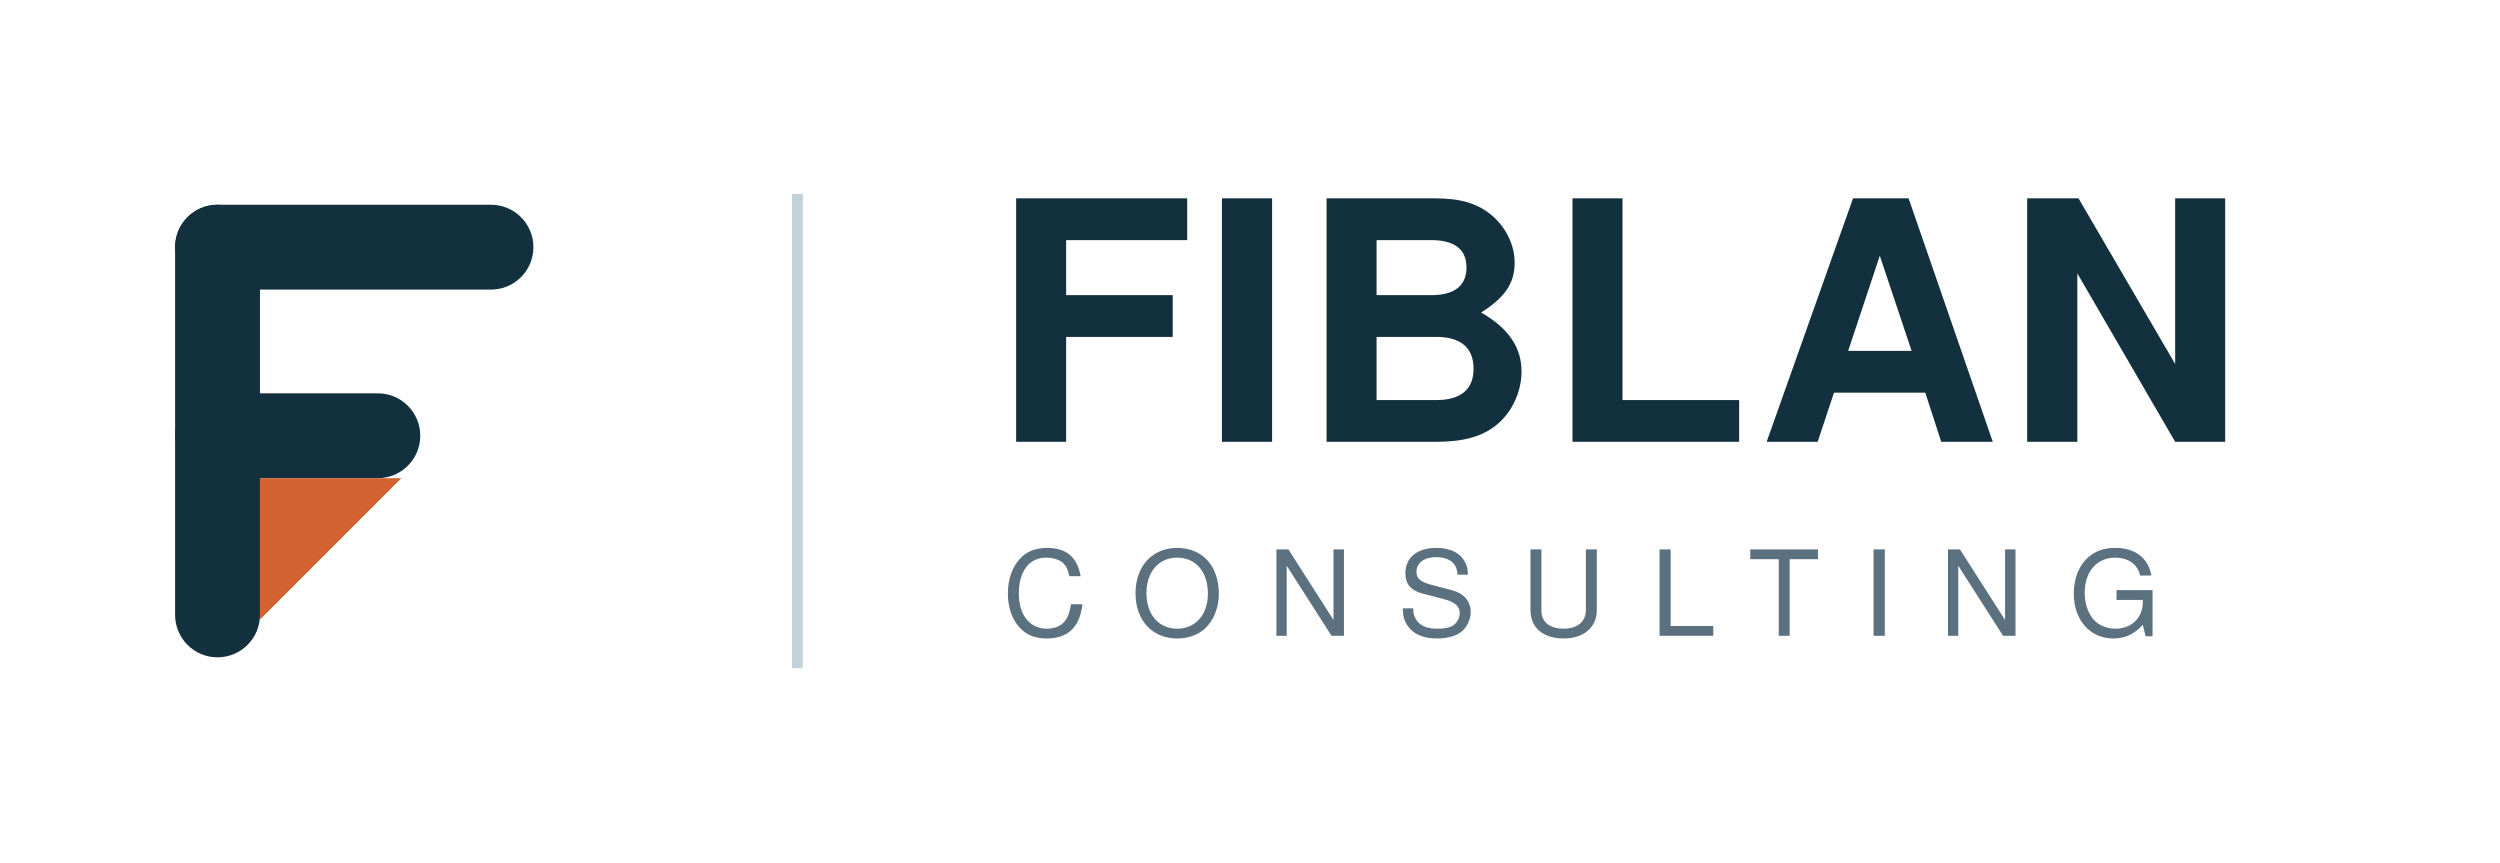
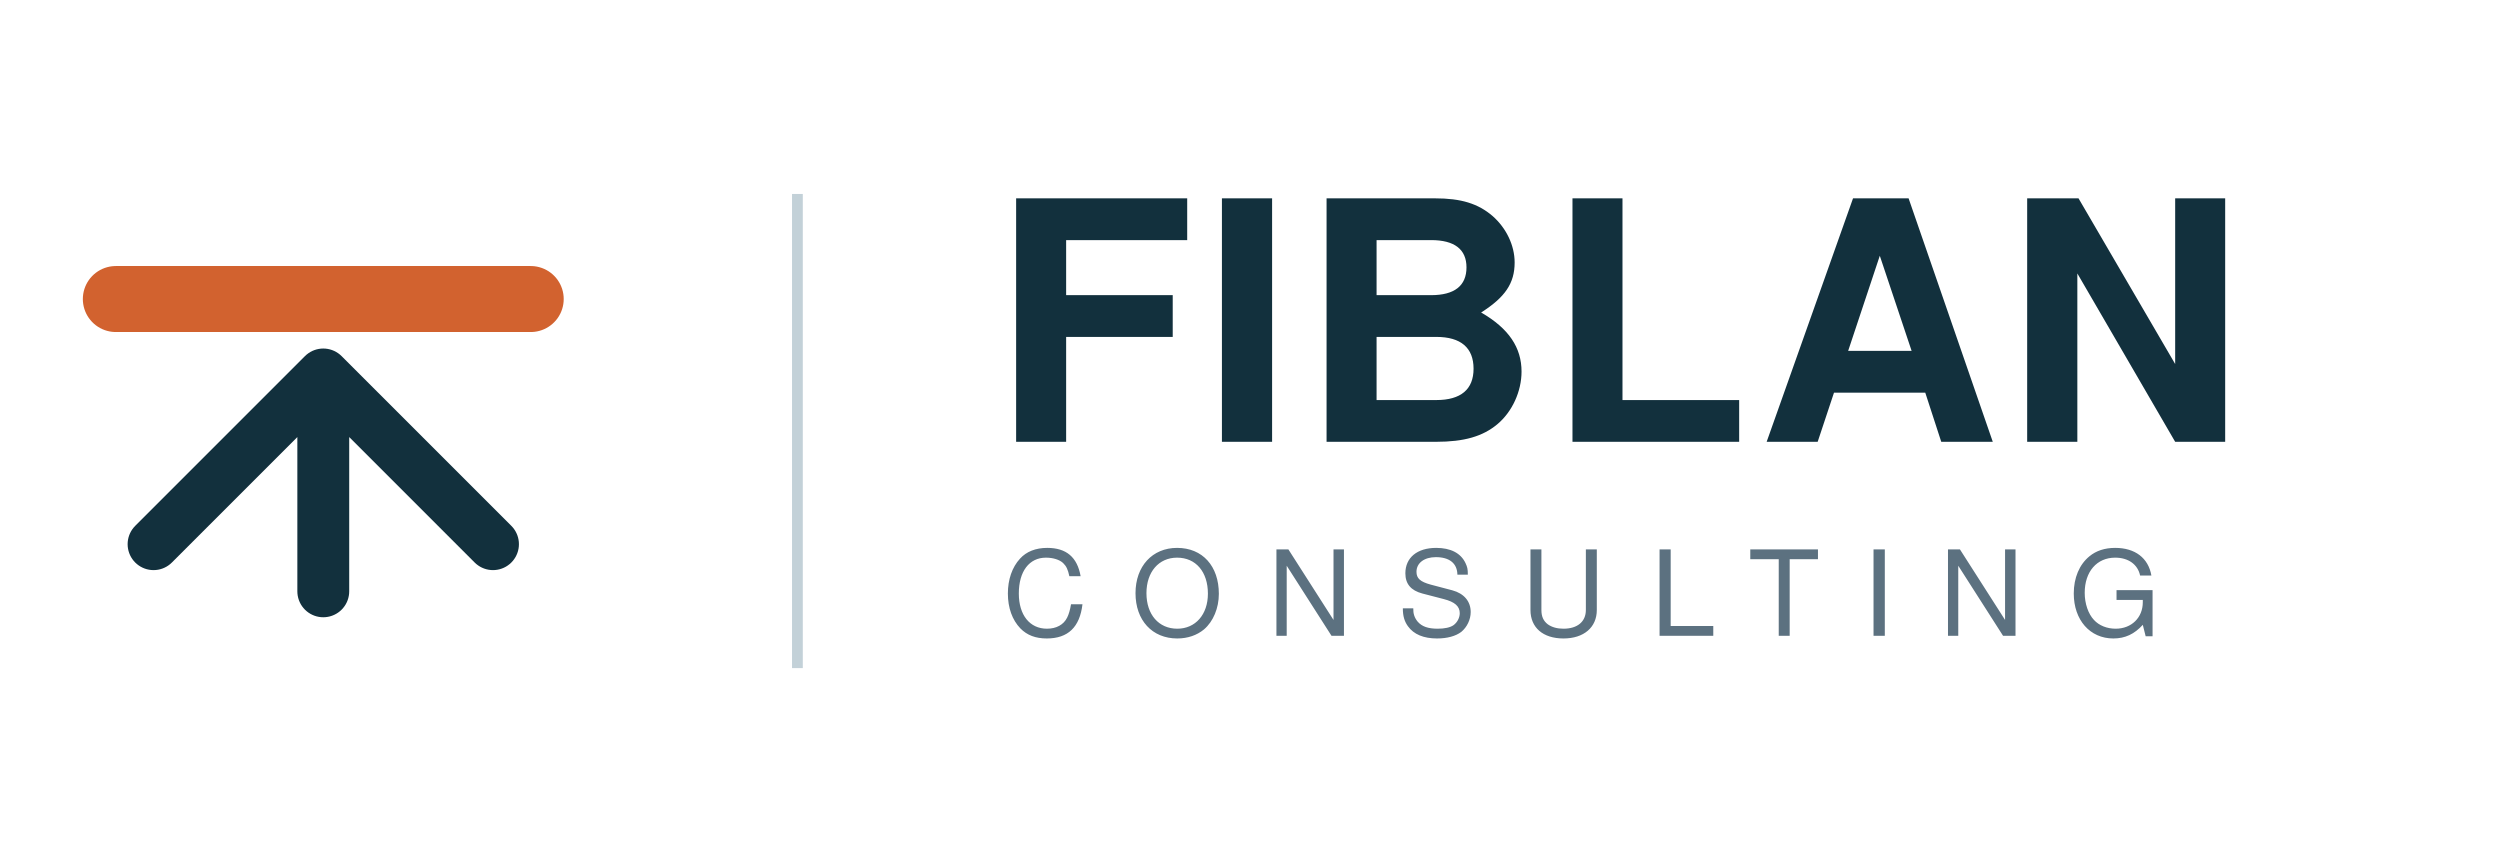
<svg xmlns="http://www.w3.org/2000/svg" viewBox="0 0 232 80" width="232" height="80" role="img" aria-label="Fiblan Consulting">
-   <g transform="translate(4 12) scale(0.875)">
-     <rect x="14" y="8" width="9" height="48" rx="4.5" fill="#12303D" />
-     <rect x="14" y="8" width="38" height="9" rx="4.5" fill="#12303D" />
-     <rect x="14" y="28" width="26" height="9" rx="4.5" fill="#12303D" />
-     <path d="M23 37 L38 37 L23 52 Z" fill="#D2622F" />
+   <g transform="translate(2 12) scale(0.875)">
+     <path d="M32 26 L14 44 M32 26 L50 44 M32 26 L32 49" fill="none" stroke="#12303D" stroke-width="5.5" stroke-linecap="round" />
+     <path d="M10 18 L54 18" stroke="#D2622F" stroke-width="7" stroke-linecap="round" />
  </g>
  <path d="M74 18 L74 62" stroke="#C3D1D8" stroke-width="1" />
  <text x="92" y="41" font-family="'Helvetica Neue', Helvetica, Arial, sans-serif" font-size="31" font-weight="700" letter-spacing="0.5" fill="#12303D" textLength="113">FIBLAN</text>
  <text x="93" y="59" font-family="'Helvetica Neue', Helvetica, Arial, sans-serif" font-size="11" font-weight="500" letter-spacing="4.1" fill="#5C7180" textLength="113">CONSULTING</text>
</svg>
